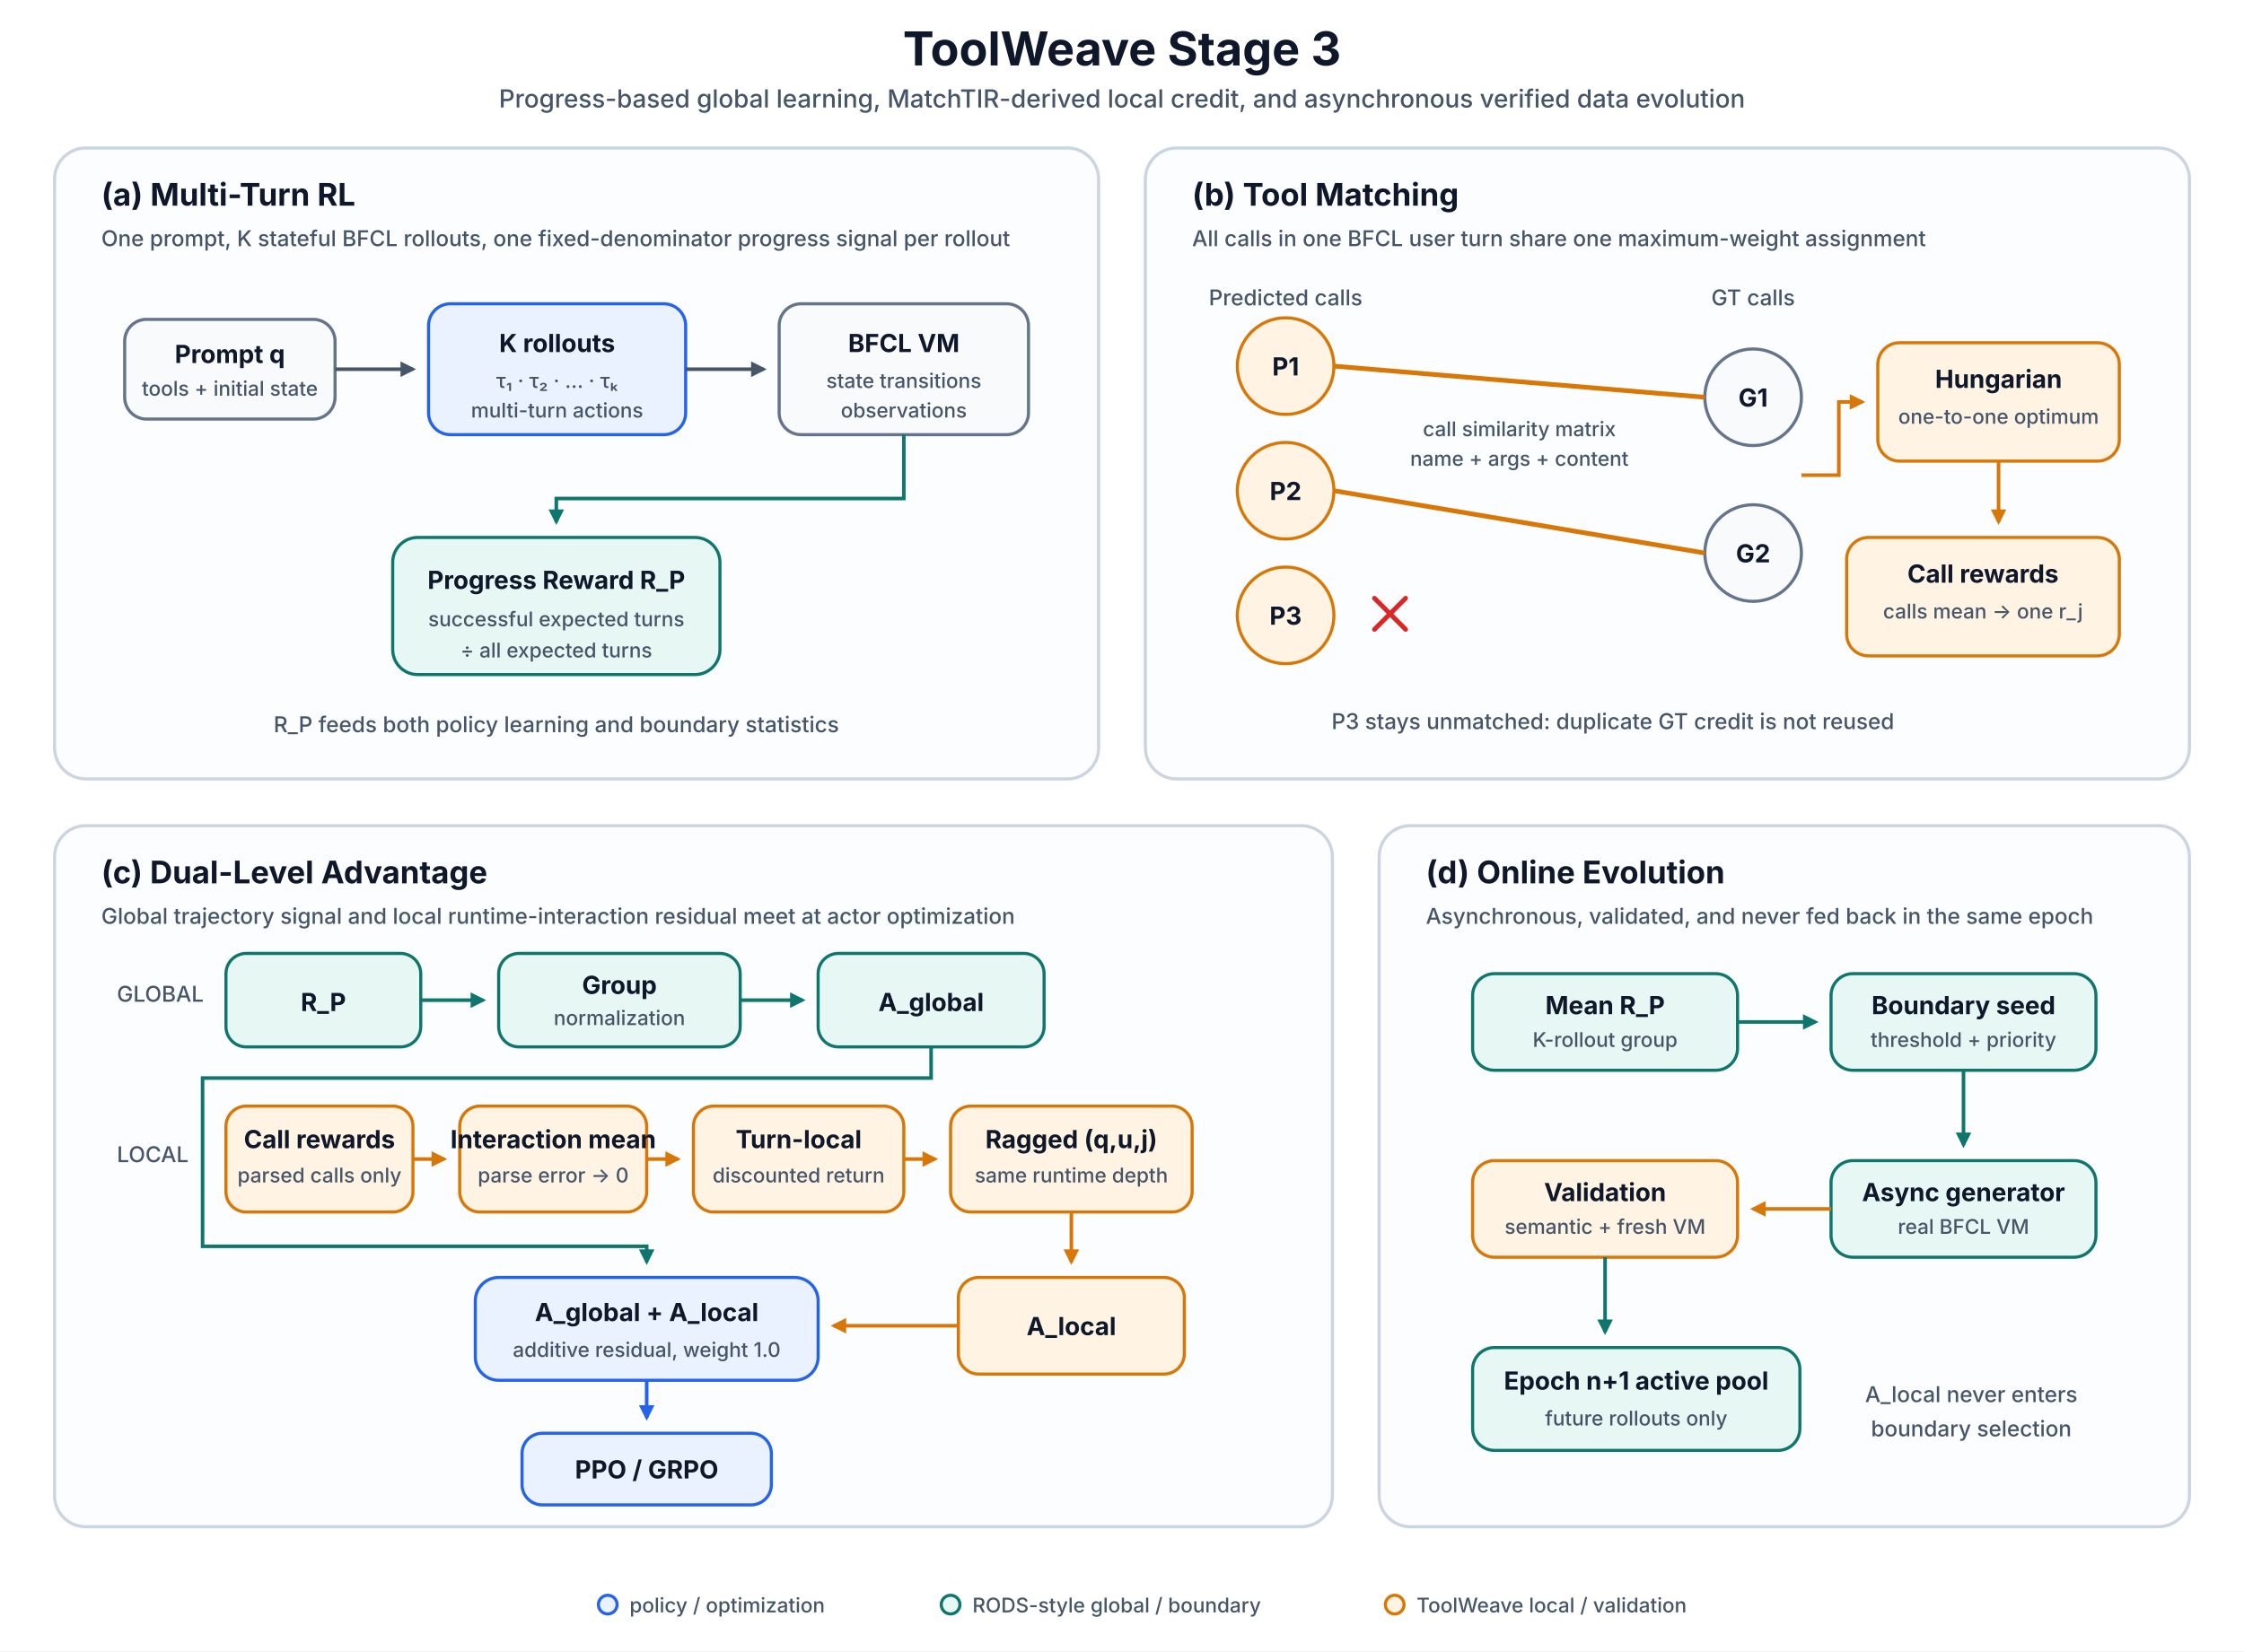
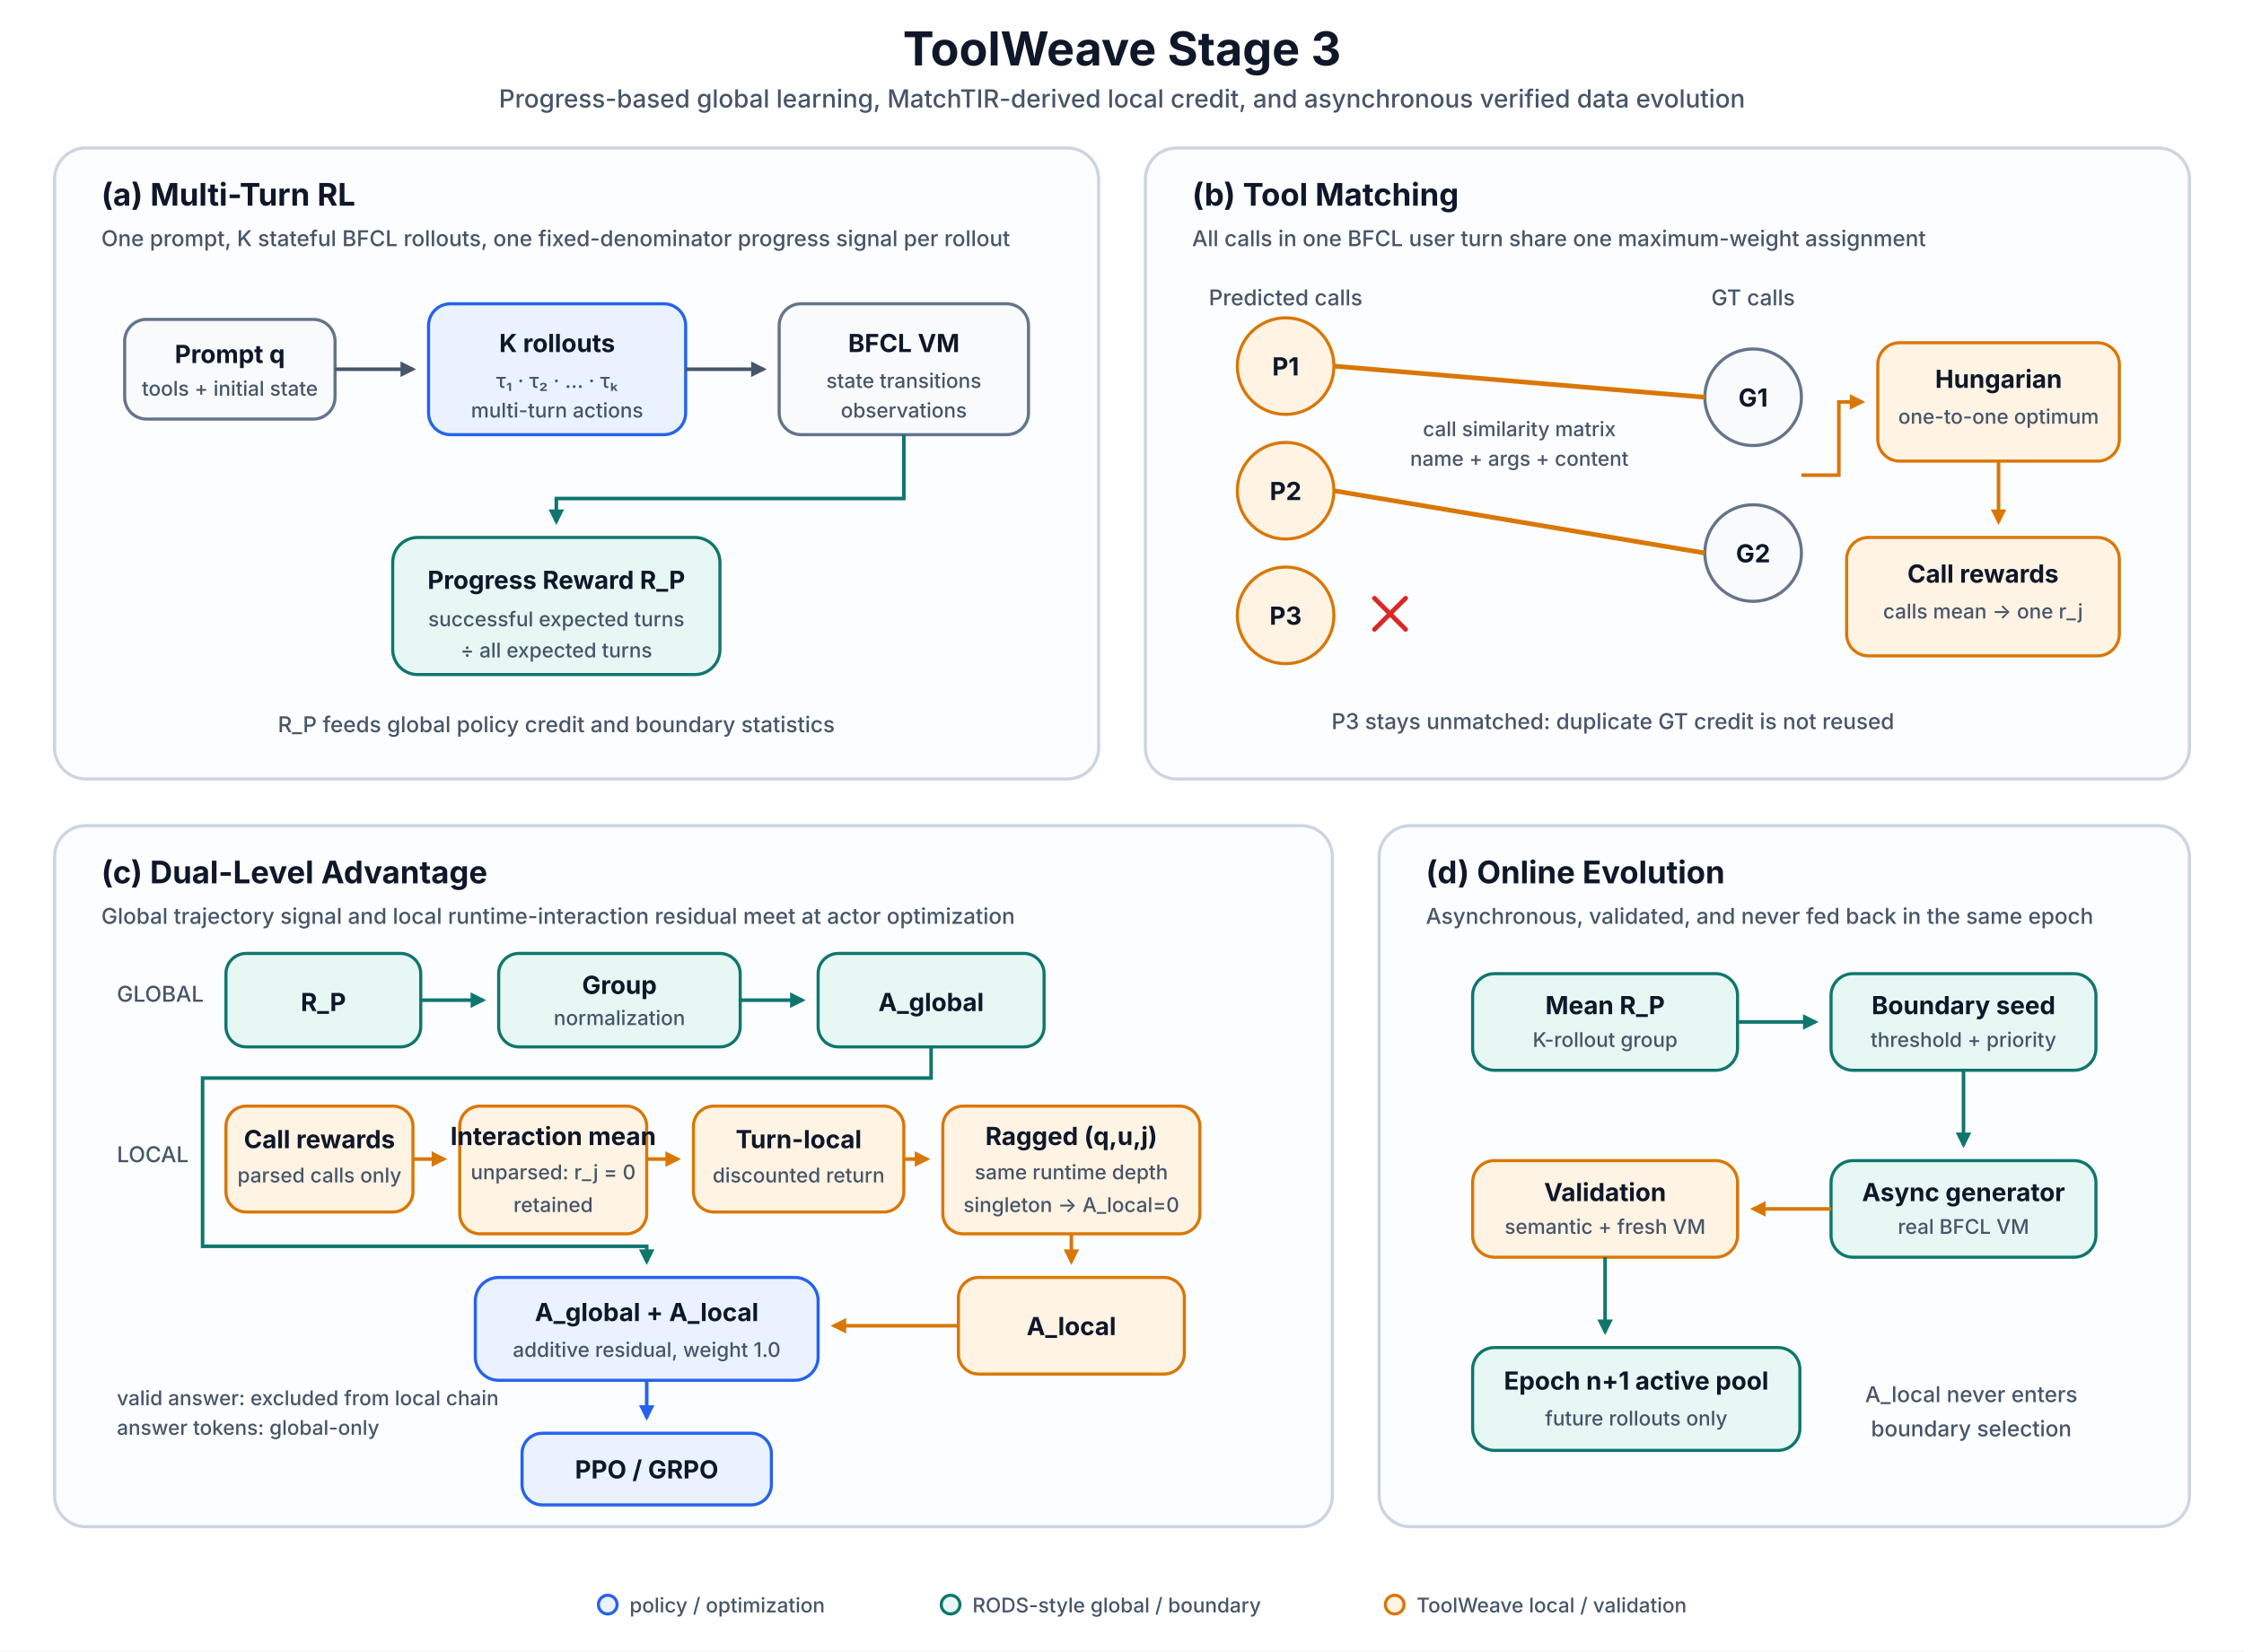
<svg xmlns="http://www.w3.org/2000/svg" width="1440" height="1060" viewBox="0 0 1440 1060" role="img" aria-labelledby="title desc">
  <defs>
    <style>
      .bg { fill: #ffffff; }
      .panel { fill: #fbfdff; stroke: #cbd5e1; stroke-width: 2; }
      .policy { fill: #eaf2ff; stroke: #2563eb; stroke-width: 2; }
      .rods { fill: #e6f7f4; stroke: #0f766e; stroke-width: 2; }
      .local { fill: #fff3e3; stroke: #d97706; stroke-width: 2; }
      .neutral { fill: #f8fafc; stroke: #64748b; stroke-width: 2; }
      .title { font-family: Inter, Arial, sans-serif; font-size: 30px; font-weight: 700; fill: #0f172a; }
      .subtitle { font-family: Inter, Arial, sans-serif; font-size: 16px; font-weight: 500; fill: #475569; }
      .panelTitle { font-family: Inter, Arial, sans-serif; font-size: 20px; font-weight: 700; fill: #0f172a; }
      .label { font-family: Inter, Arial, sans-serif; font-size: 16px; font-weight: 650; fill: #0f172a; }
      .small { font-family: Inter, Arial, sans-serif; font-size: 14px; font-weight: 500; fill: #475569; }
      .tiny { font-family: Inter, Arial, sans-serif; font-size: 13px; font-weight: 550; fill: #475569; }
      .arrow { fill: none; stroke: #475569; stroke-width: 2.3; marker-end: url(#arrow); }
      .blueArrow { fill: none; stroke: #2563eb; stroke-width: 2.3; marker-end: url(#arrowBlue); }
      .tealArrow { fill: none; stroke: #0f766e; stroke-width: 2.3; marker-end: url(#arrowTeal); }
      .orangeArrow { fill: none; stroke: #d97706; stroke-width: 2.3; marker-end: url(#arrowOrange); }
      .match { fill: none; stroke: #d97706; stroke-width: 3; }
      .unmatched { stroke: #dc2626; stroke-width: 3; stroke-linecap: round; }
    </style>
    <marker id="arrow" viewBox="0 0 10 10" markerWidth="10" markerHeight="10" refX="8" refY="5" orient="auto" markerUnits="userSpaceOnUse">
      <path d="M0,0 L10,5 L0,10 Z" fill="#475569" />
    </marker>
    <marker id="arrowBlue" viewBox="0 0 10 10" markerWidth="10" markerHeight="10" refX="8" refY="5" orient="auto" markerUnits="userSpaceOnUse">
      <path d="M0,0 L10,5 L0,10 Z" fill="#2563eb" />
    </marker>
    <marker id="arrowTeal" viewBox="0 0 10 10" markerWidth="10" markerHeight="10" refX="8" refY="5" orient="auto" markerUnits="userSpaceOnUse">
      <path d="M0,0 L10,5 L0,10 Z" fill="#0f766e" />
    </marker>
    <marker id="arrowOrange" viewBox="0 0 10 10" markerWidth="10" markerHeight="10" refX="8" refY="5" orient="auto" markerUnits="userSpaceOnUse">
      <path d="M0,0 L10,5 L0,10 Z" fill="#d97706" />
    </marker>
  </defs>
  <rect class="bg" x="0" y="0" width="1440" height="1060" />
  <text class="title" x="720" y="42" text-anchor="middle">ToolWeave Stage 3</text>
  <text class="subtitle" x="720" y="69" text-anchor="middle">Progress-based global learning, MatchTIR-derived local credit, and asynchronous verified data evolution</text>
  <rect class="panel" x="35" y="95" rx="20" ry="20" width="670" height="405" />
  <text class="panelTitle" x="65" y="132">(a) Multi-Turn RL</text>
  <text class="small" x="65" y="158">One prompt, K stateful BFCL rollouts, one fixed-denominator progress signal per rollout</text>
  <rect class="neutral" x="80" y="205" rx="14" ry="14" width="135" height="64" />
  <text class="label" x="147.5" y="233" text-anchor="middle">Prompt q</text>
  <text class="tiny" x="147.5" y="254" text-anchor="middle">tools + initial state</text>
  <rect class="policy" x="275" y="195" rx="14" ry="14" width="165" height="84" />
  <text class="label" x="357.5" y="226" text-anchor="middle">K rollouts</text>
  <text class="tiny" x="357.5" y="249" text-anchor="middle">τ₁ · τ₂ · … · τₖ</text>
  <text class="tiny" x="357.5" y="268" text-anchor="middle">multi-turn actions</text>
  <rect class="neutral" x="500" y="195" rx="14" ry="14" width="160" height="84" />
  <text class="label" x="580" y="226" text-anchor="middle">BFCL VM</text>
  <text class="tiny" x="580" y="249" text-anchor="middle">state transitions</text>
  <text class="tiny" x="580" y="268" text-anchor="middle">observations</text>
  <path class="arrow" d="M215 237 H265" />
  <path class="arrow" d="M440 237 H490" />
  <rect class="rods" x="252" y="345" rx="16" ry="16" width="210" height="88" />
  <text class="label" x="357" y="378" text-anchor="middle">Progress Reward R_P</text>
  <text class="tiny" x="357" y="402" text-anchor="middle">successful expected turns</text>
  <text class="tiny" x="357" y="422" text-anchor="middle">÷ all expected turns</text>
  <path class="tealArrow" d="M580 279 V320 H357 V335" />
-   <text class="small" x="357" y="470" text-anchor="middle">R_P feeds both policy learning and boundary statistics</text>
+   <text class="small" x="357" y="470" text-anchor="middle">R_P feeds global policy credit and boundary statistics</text>
  <rect class="panel" x="735" y="95" rx="20" ry="20" width="670" height="405" />
  <text class="panelTitle" x="765" y="132">(b) Tool Matching</text>
  <text class="small" x="765" y="158">All calls in one BFCL user turn share one maximum-weight assignment</text>
  <text class="small" x="825" y="196" text-anchor="middle">Predicted calls</text>
  <text class="small" x="1125" y="196" text-anchor="middle">GT calls</text>
  <circle class="local" cx="825" cy="235" r="31" />
  <circle class="local" cx="825" cy="315" r="31" />
  <circle class="local" cx="825" cy="395" r="31" />
  <text class="label" x="825" y="241" text-anchor="middle">P1</text>
  <text class="label" x="825" y="321" text-anchor="middle">P2</text>
  <text class="label" x="825" y="401" text-anchor="middle">P3</text>
  <circle class="neutral" cx="1125" cy="255" r="31" />
  <circle class="neutral" cx="1125" cy="355" r="31" />
  <text class="label" x="1125" y="261" text-anchor="middle">G1</text>
  <text class="label" x="1125" y="361" text-anchor="middle">G2</text>
  <path class="match" d="M856 235 L1094 255" />
  <path class="match" d="M856 315 L1094 355" />
  <line class="unmatched" x1="882" y1="384" x2="902" y2="404" />
  <line class="unmatched" x1="902" y1="384" x2="882" y2="404" />
  <text class="tiny" x="975" y="280" text-anchor="middle">call similarity matrix</text>
  <text class="tiny" x="975" y="299" text-anchor="middle">name + args + content</text>
  <rect class="local" x="1205" y="220" rx="14" ry="14" width="155" height="76" />
  <text class="label" x="1282.5" y="249" text-anchor="middle">Hungarian</text>
  <text class="tiny" x="1282.5" y="272" text-anchor="middle">one-to-one optimum</text>
  <path class="orangeArrow" d="M1156 305 H1180 V258 H1195" />
  <rect class="local" x="1185" y="345" rx="14" ry="14" width="175" height="76" />
  <text class="label" x="1272.5" y="374" text-anchor="middle">Call rewards</text>
  <text class="tiny" x="1272.5" y="397" text-anchor="middle">calls mean → one r_j</text>
  <path class="orangeArrow" d="M1282.5 296 V335" />
  <text class="small" x="1035" y="468" text-anchor="middle">P3 stays unmatched: duplicate GT credit is not reused</text>
  <rect class="panel" x="35" y="530" rx="20" ry="20" width="820" height="450" />
  <text class="panelTitle" x="65" y="567">(c) Dual-Level Advantage</text>
  <text class="small" x="65" y="593">Global trajectory signal and local runtime-interaction residual meet at actor optimization</text>
  <text class="small" x="75" y="643">GLOBAL</text>
  <rect class="rods" x="145" y="612" rx="13" ry="13" width="125" height="60" />
  <text class="label" x="207.5" y="649" text-anchor="middle">R_P</text>
  <rect class="rods" x="320" y="612" rx="13" ry="13" width="155" height="60" />
  <text class="label" x="397.5" y="638" text-anchor="middle">Group</text>
  <text class="tiny" x="397.5" y="658" text-anchor="middle">normalization</text>
  <rect class="rods" x="525" y="612" rx="13" ry="13" width="145" height="60" />
  <text class="label" x="597.5" y="649" text-anchor="middle">A_global</text>
  <path class="tealArrow" d="M270 642 H310" />
  <path class="tealArrow" d="M475 642 H515" />
  <text class="small" x="75" y="746">LOCAL</text>
  <rect class="local" x="145" y="710" rx="13" ry="13" width="120" height="68" />
  <text class="label" x="205" y="737" text-anchor="middle">Call rewards</text>
  <text class="tiny" x="205" y="759" text-anchor="middle">parsed calls only</text>
-   <rect class="local" x="295" y="710" rx="13" ry="13" width="120" height="68" />
-   <text class="label" x="355" y="737" text-anchor="middle">Interaction mean</text>
-   <text class="tiny" x="355" y="759" text-anchor="middle">parse error → 0</text>
+   <rect class="local" x="295" y="710" rx="13" ry="13" width="120" height="82" />
+   <text class="label" x="355" y="735" text-anchor="middle">Interaction mean</text>
+   <text class="tiny" x="355" y="757" text-anchor="middle">unparsed: r_j = 0</text>
+   <text class="tiny" x="355" y="778" text-anchor="middle">retained</text>
  <rect class="local" x="445" y="710" rx="13" ry="13" width="135" height="68" />
  <text class="label" x="512.5" y="737" text-anchor="middle">Turn-local</text>
  <text class="tiny" x="512.5" y="759" text-anchor="middle">discounted return</text>
-   <rect class="local" x="610" y="710" rx="13" ry="13" width="155" height="68" />
-   <text class="label" x="687.5" y="737" text-anchor="middle">Ragged (q,u,j)</text>
-   <text class="tiny" x="687.5" y="759" text-anchor="middle">same runtime depth</text>
+   <rect class="local" x="605" y="710" rx="13" ry="13" width="165" height="82" />
+   <text class="label" x="687.5" y="735" text-anchor="middle">Ragged (q,u,j)</text>
+   <text class="tiny" x="687.5" y="757" text-anchor="middle">same runtime depth</text>
+   <text class="tiny" x="687.5" y="778" text-anchor="middle">singleton → A_local=0</text>
  <path class="orangeArrow" d="M265 744 H285" />
  <path class="orangeArrow" d="M415 744 H435" />
-   <path class="orangeArrow" d="M580 744 H600" />
+   <path class="orangeArrow" d="M580 744 H595" />
  <rect class="local" x="615" y="820" rx="13" ry="13" width="145" height="62" />
  <text class="label" x="687.5" y="857" text-anchor="middle">A_local</text>
-   <path class="orangeArrow" d="M687.5 778 V810" />
+   <path class="orangeArrow" d="M687.5 792 V810" />
  <rect class="policy" x="305" y="820" rx="15" ry="15" width="220" height="66" />
  <text class="label" x="415" y="848" text-anchor="middle">A_global + A_local</text>
  <text class="tiny" x="415" y="871" text-anchor="middle">additive residual, weight 1.0</text>
  <path class="tealArrow" d="M597.5 672 V692 H130 V800 H415 V810" />
  <path class="orangeArrow" d="M615 851 H535" />
  <rect class="policy" x="335" y="920" rx="13" ry="13" width="160" height="46" />
  <text class="label" x="415" y="949" text-anchor="middle">PPO / GRPO</text>
  <path class="blueArrow" d="M415 886 V910" />
+   <text class="tiny" x="75" y="902">valid answer: excluded from local chain</text>
+   <text class="tiny" x="75" y="921">answer tokens: global-only</text>
  <rect class="panel" x="885" y="530" rx="20" ry="20" width="520" height="450" />
  <text class="panelTitle" x="915" y="567">(d) Online Evolution</text>
  <text class="small" x="915" y="593">Asynchronous, validated, and never fed back in the same epoch</text>
  <rect class="rods" x="945" y="625" rx="14" ry="14" width="170" height="62" />
  <text class="label" x="1030" y="651" text-anchor="middle">Mean R_P</text>
  <text class="tiny" x="1030" y="672" text-anchor="middle">K-rollout group</text>
  <rect class="rods" x="1175" y="625" rx="14" ry="14" width="170" height="62" />
  <text class="label" x="1260" y="651" text-anchor="middle">Boundary seed</text>
  <text class="tiny" x="1260" y="672" text-anchor="middle">threshold + priority</text>
  <path class="tealArrow" d="M1115 656 H1165" />
  <rect class="rods" x="1175" y="745" rx="14" ry="14" width="170" height="62" />
  <text class="label" x="1260" y="771" text-anchor="middle">Async generator</text>
  <text class="tiny" x="1260" y="792" text-anchor="middle">real BFCL VM</text>
  <path class="tealArrow" d="M1260 687 V735" />
  <rect class="local" x="945" y="745" rx="14" ry="14" width="170" height="62" />
  <text class="label" x="1030" y="771" text-anchor="middle">Validation</text>
  <text class="tiny" x="1030" y="792" text-anchor="middle">semantic + fresh VM</text>
  <path class="orangeArrow" d="M1175 776 H1125" />
  <rect class="rods" x="945" y="865" rx="14" ry="14" width="210" height="66" />
  <text class="label" x="1050" y="892" text-anchor="middle">Epoch n+1 active pool</text>
  <text class="tiny" x="1050" y="915" text-anchor="middle">future rollouts only</text>
  <path class="tealArrow" d="M1030 807 V855" />
  <text class="small" x="1265" y="900" text-anchor="middle">A_local never enters</text>
  <text class="small" x="1265" y="922" text-anchor="middle">boundary selection</text>
  <circle cx="390" cy="1030" r="6" fill="#eaf2ff" stroke="#2563eb" stroke-width="2" />
  <text class="tiny" x="404" y="1035">policy / optimization</text>
  <circle cx="610" cy="1030" r="6" fill="#e6f7f4" stroke="#0f766e" stroke-width="2" />
  <text class="tiny" x="624" y="1035">RODS-style global / boundary</text>
  <circle cx="895" cy="1030" r="6" fill="#fff3e3" stroke="#d97706" stroke-width="2" />
  <text class="tiny" x="909" y="1035">ToolWeave local / validation</text>
</svg>
